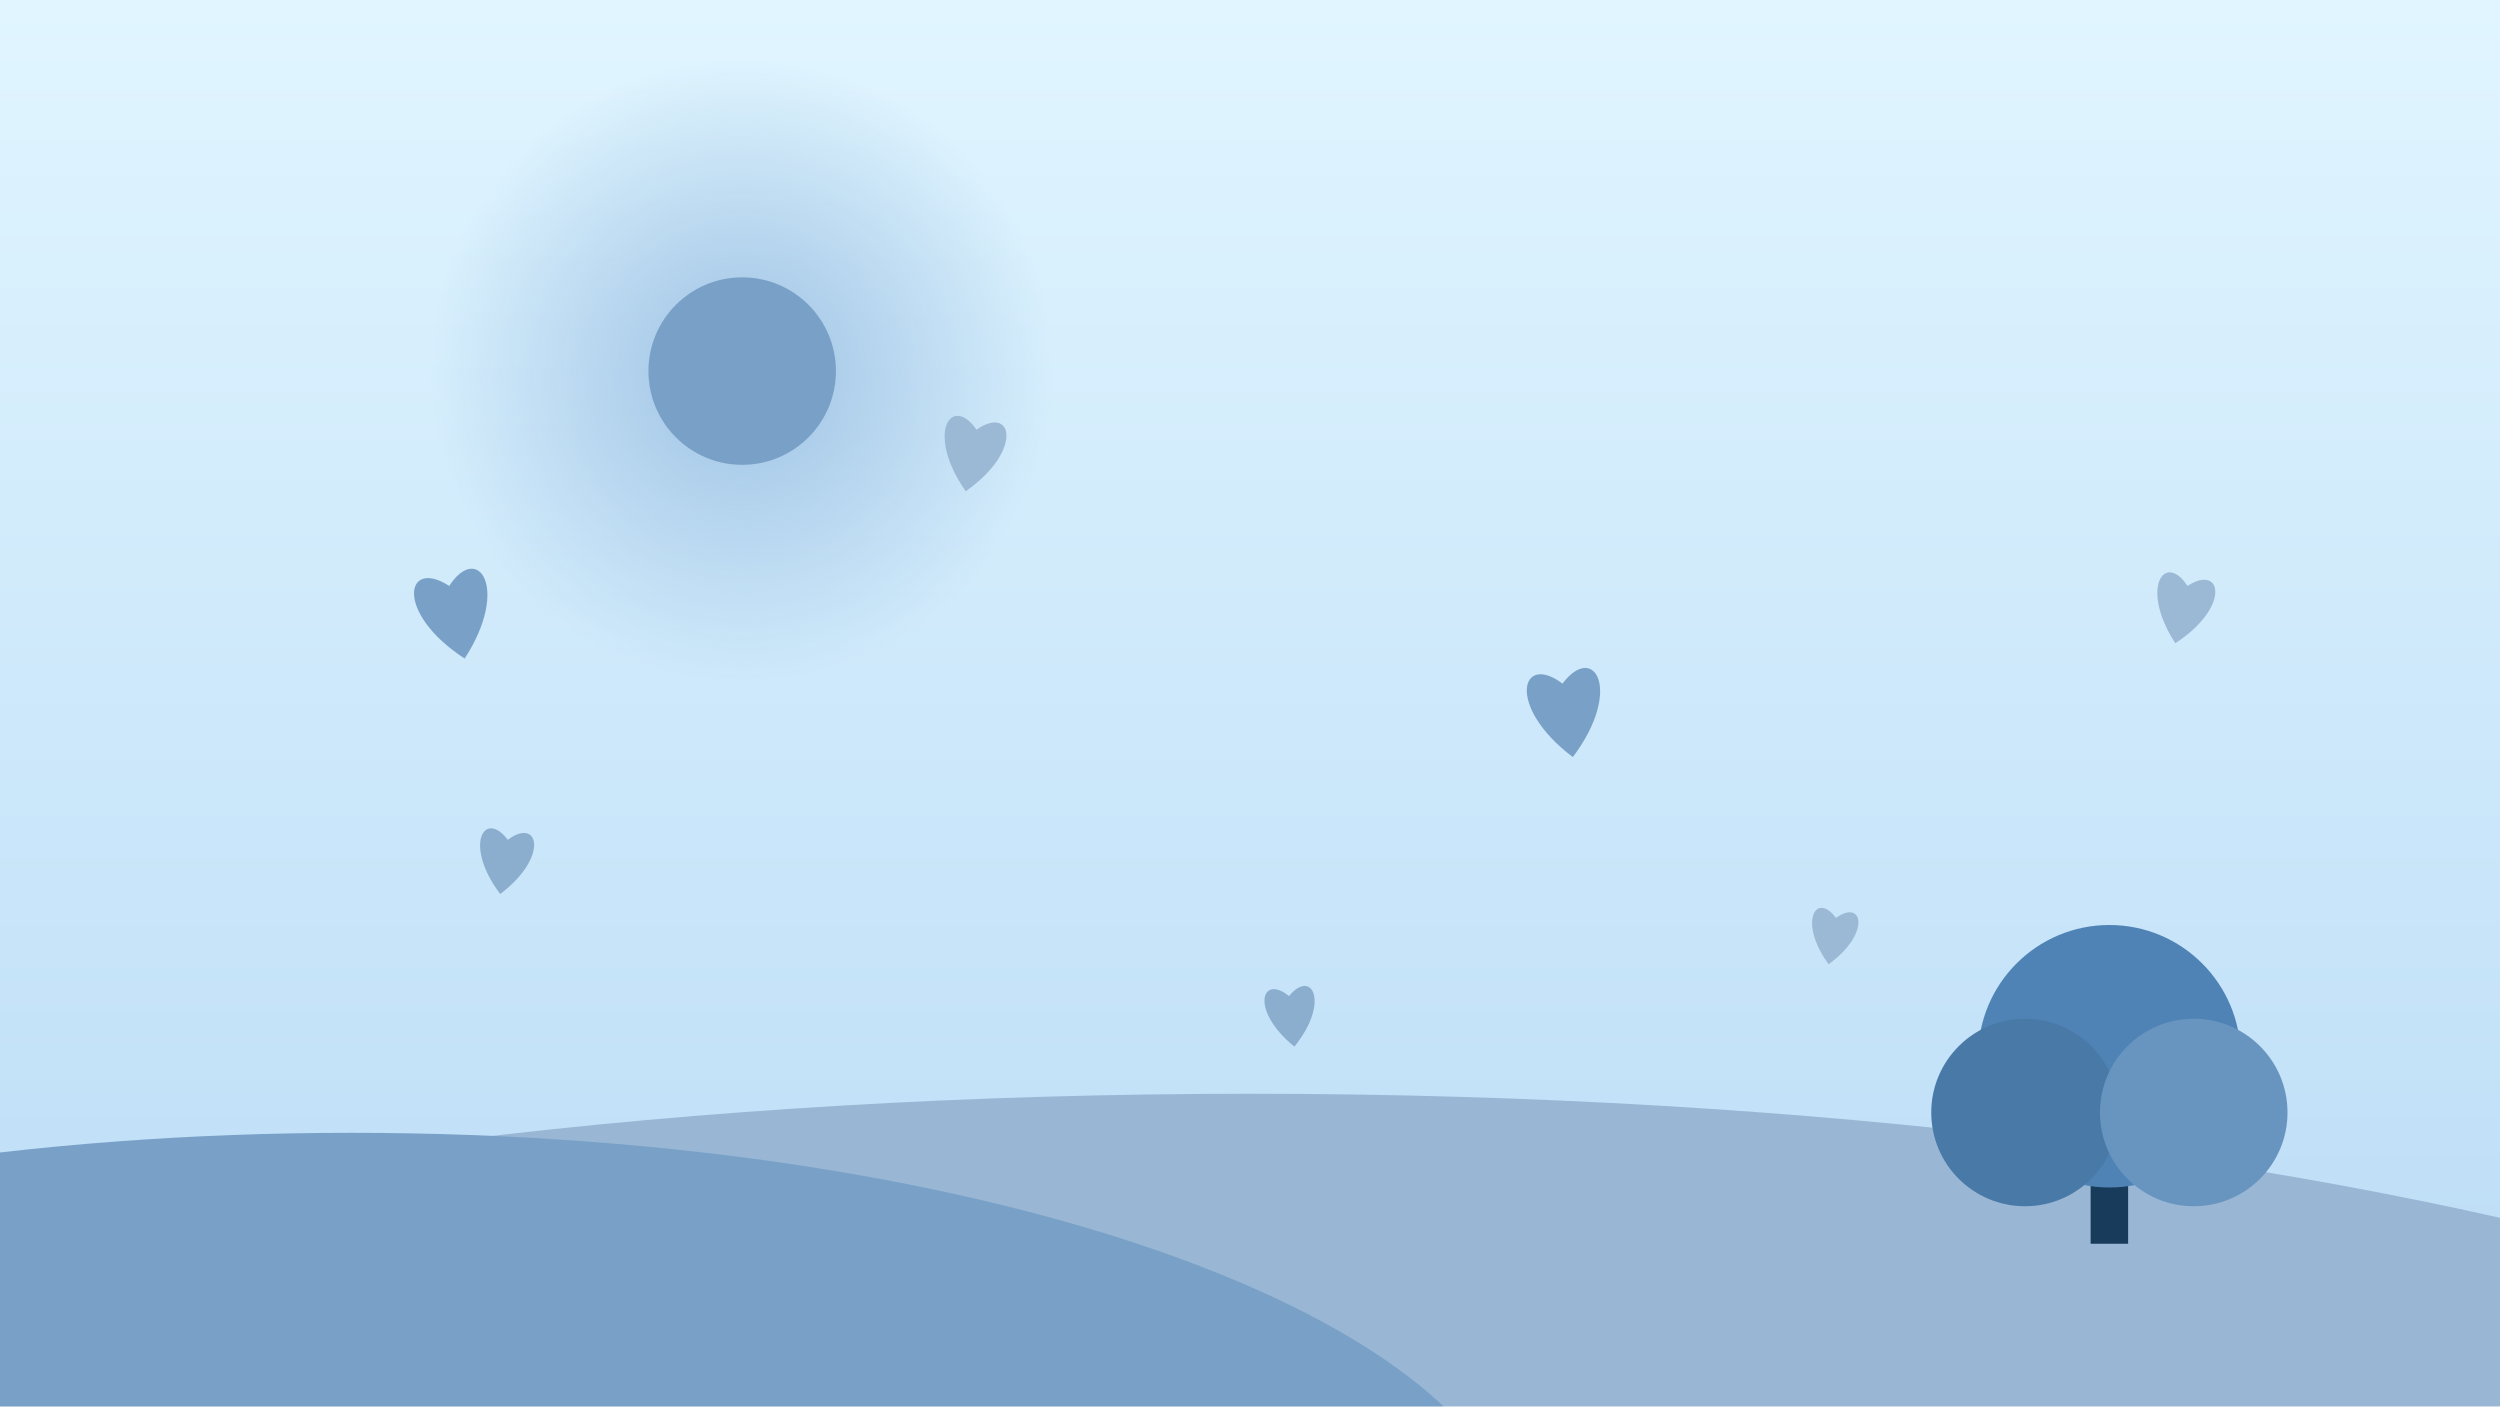
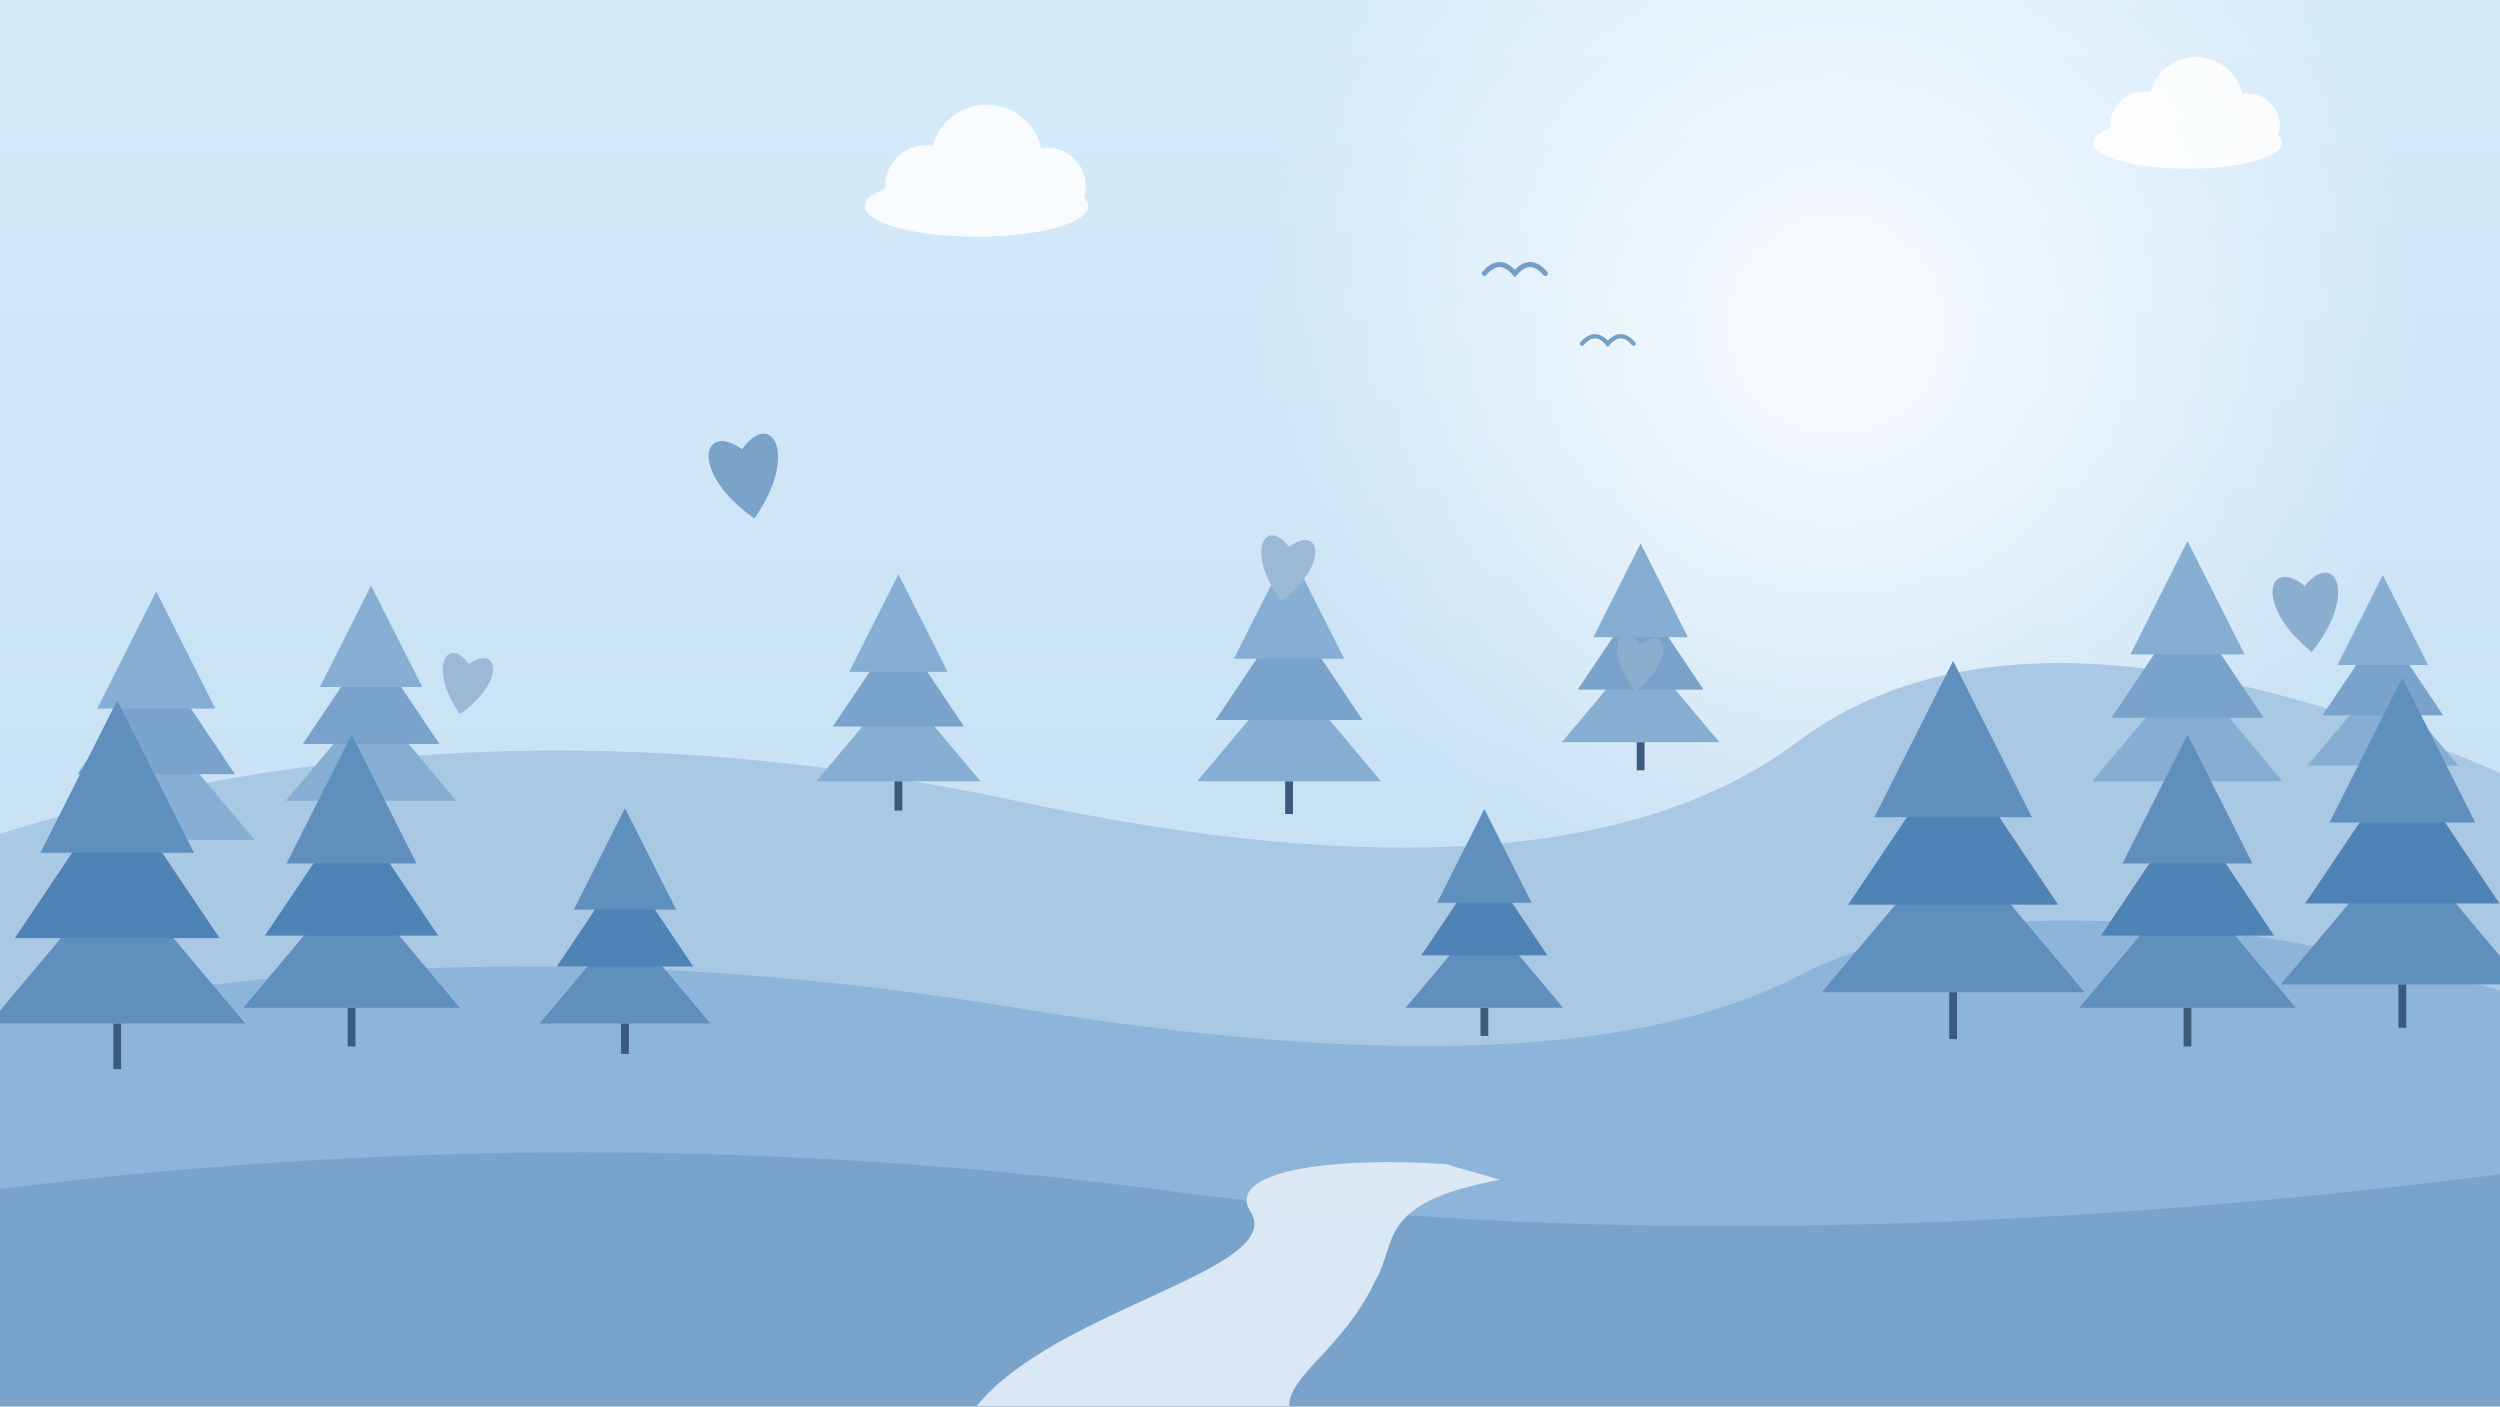
<svg xmlns="http://www.w3.org/2000/svg" viewBox="0 0 640 360" preserveAspectRatio="xMidYMax slice">
  <defs>
-     <linearGradient id="s" x1="0" y1="0" x2="0" y2="1">
-       <stop offset="0" stop-color="#e0f5ff" />
-       <stop offset="1" stop-color="#bbdcf6" />
+     <linearGradient id="k" x1="0" y1="0" x2="0" y2="1">
+       <stop offset="0" stop-color="#d8ecfa" />
+       <stop offset="1" stop-color="#bcdaf0" />
    </linearGradient>
-   </defs>
-   <rect width="640" height="360" fill="url(#s)" />
-   <defs>
-     <radialGradient id="sg">
-       <stop offset="0" stop-color="#8fb6dd" stop-opacity=".8" />
-       <stop offset="1" stop-color="#8fb6dd" stop-opacity="0" />
+     <radialGradient id="gw">
+       <stop offset="0" stop-color="#fff" stop-opacity=".9" />
+       <stop offset="1" stop-color="#fff" stop-opacity="0" />
    </radialGradient>
  </defs>
-   <circle cx="190" cy="95" r="80" fill="url(#sg)" />
-   <circle cx="190" cy="95" r="24" fill="#79a1c7" />
-   <ellipse cx="320" cy="430" rx="520" ry="150" fill="#99b7d4" />
-   <ellipse cx="90" cy="400" rx="300" ry="110" fill="#79a1c7" />
-   <rect x="535.2" y="280" width="9.6" height="38.4" fill="#183a5b" />
-   <circle cx="540" cy="270.4" r="33.6" fill="#4f83b5" />
-   <circle cx="518.4" cy="284.8" r="24.0" fill="#4979a7" />
-   <circle cx="561.6" cy="284.8" r="24.0" fill="#6895c0" />
-   <path d="M0,0 C5,-5 8.0,2.0 0,10 C-8.0,2.0 -5,-5 0,0Z" fill="#79a1c7" transform="translate(115,150) rotate(-12) scale(1.9)" />
-   <path d="M0,0 C5,-5 8.0,2.0 0,10 C-8.0,2.0 -5,-5 0,0Z" fill="#9bb8d5" transform="translate(250,110) rotate(10) scale(1.6)" />
-   <path d="M0,0 C5,-5 8.0,2.0 0,10 C-8.0,2.0 -5,-5 0,0Z" fill="#8badce" transform="translate(130,215) rotate(8) scale(1.4)" />
-   <path d="M0,0 C5,-5 8.0,2.0 0,10 C-8.0,2.0 -5,-5 0,0Z" fill="#79a1c7" transform="translate(400,175) rotate(-8) scale(1.9)" />
-   <path d="M0,0 C5,-5 8.0,2.0 0,10 C-8.0,2.0 -5,-5 0,0Z" fill="#9bb8d5" transform="translate(560,150) rotate(12) scale(1.5)" />
-   <path d="M0,0 C5,-5 8.0,2.0 0,10 C-8.0,2.0 -5,-5 0,0Z" fill="#8badce" transform="translate(330,255) rotate(-6) scale(1.3)" />
-   <path d="M0,0 C5,-5 8.0,2.0 0,10 C-8.0,2.0 -5,-5 0,0Z" fill="#9bb8d5" transform="translate(470,235) rotate(9) scale(1.2)" />
+   <rect y="-20" width="640" height="400" fill="url(#k)" />
+   <circle cx="470" cy="85" r="150" fill="url(#gw)" />
+   <circle cx="470" cy="85" r="26" fill="#f3f9ff" />
+   <path d="M-5 360 L-5 215 Q120 175 260 205 T460 190 T645 200 L645 360Z" fill="#a9c8e4" />
+   <rect x="39" y="215" width="2" height="9.0" fill="#3b5b7c" />
+   <path d="M40,185.0 L14.8,215.0 L65.2,215.0Z" fill="#86aed3" />
+   <path d="M40,168.2 L19.84,198.2 L60.16,198.2Z" fill="#7aa3cc" />
+   <path d="M40,151.4 L24.88,181.4 L55.12,181.4Z" fill="#86aed3" />
+   <rect x="94" y="205" width="2" height="7.8" fill="#3b5b7c" />
+   <path d="M95,179.0 L73.16,205.0 L116.84,205.0Z" fill="#86aed3" />
+   <path d="M95,164.44 L77.528,190.44 L112.472,190.44Z" fill="#7aa3cc" />
+   <path d="M95,149.88 L81.896,175.88 L108.104,175.88Z" fill="#86aed3" />
+   <rect x="229" y="200" width="2" height="7.5" fill="#3b5b7c" />
+   <path d="M230,175.0 L209.0,200.0 L251.0,200.0Z" fill="#86aed3" />
+   <path d="M230,161.0 L213.2,186.0 L246.8,186.0Z" fill="#7aa3cc" />
+   <path d="M230,147.0 L217.4,172.0 L242.6,172.0Z" fill="#86aed3" />
+   <rect x="329" y="200" width="2" height="8.4" fill="#3b5b7c" />
+   <path d="M330,172.0 L306.48,200.0 L353.52,200.0Z" fill="#86aed3" />
+   <path d="M330,156.32 L311.184,184.32 L348.816,184.32Z" fill="#7aa3cc" />
+   <path d="M330,140.64 L315.888,168.64 L344.112,168.64Z" fill="#86aed3" />
+   <rect x="419" y="190" width="2" height="7.2" fill="#3b5b7c" />
+   <path d="M420,166.0 L399.84,190.0 L440.16,190.0Z" fill="#86aed3" />
+   <path d="M420,152.56 L403.872,176.56 L436.128,176.56Z" fill="#7aa3cc" />
+   <path d="M420,139.12 L407.904,163.12 L432.096,163.12Z" fill="#86aed3" />
+   <rect x="559" y="200" width="2" height="8.7" fill="#3b5b7c" />
+   <path d="M560,171.0 L535.64,200.0 L584.36,200.0Z" fill="#86aed3" />
+   <path d="M560,154.76 L540.512,183.76 L579.488,183.76Z" fill="#7aa3cc" />
+   <path d="M560,138.52 L545.384,167.52 L574.616,167.52Z" fill="#86aed3" />
+   <rect x="609" y="196" width="2" height="6.9" fill="#3b5b7c" />
+   <path d="M610,173.0 L590.68,196.0 L629.32,196.0Z" fill="#86aed3" />
+   <path d="M610,160.12 L594.544,183.12 L625.456,183.12Z" fill="#7aa3cc" />
+   <path d="M610,147.24 L598.408,170.24 L621.592,170.24Z" fill="#86aed3" />
+   <path d="M-5 360 L-5 262 Q120 235 260 258 T460 250 T645 255 L645 360Z" fill="#8db4d9" />
+   <rect x="29" y="262" width="2" height="11.7" fill="#3b5b7c" />
+   <path d="M30,223.0 L-2.76,262.0 L62.76,262.0Z" fill="#5f8fbd" />
+   <path d="M30,201.16 L3.792,240.16 L56.208,240.16Z" fill="#4f83b5" />
+   <path d="M30,179.32 L10.344,218.32 L49.656,218.32Z" fill="#5f8fbd" />
+   <rect x="89" y="258" width="2" height="9.9" fill="#3b5b7c" />
+   <path d="M90,225.0 L62.28,258.0 L117.72,258.0Z" fill="#5f8fbd" />
+   <path d="M90,206.52 L67.824,239.52 L112.176,239.52Z" fill="#4f83b5" />
+   <path d="M90,188.04 L73.368,221.04 L106.632,221.04Z" fill="#5f8fbd" />
+   <rect x="159" y="262" width="2" height="7.8" fill="#3b5b7c" />
+   <path d="M160,236.0 L138.16,262.0 L181.84,262.0Z" fill="#5f8fbd" />
+   <path d="M160,221.44 L142.528,247.44 L177.472,247.44Z" fill="#4f83b5" />
+   <path d="M160,206.88 L146.896,232.88 L173.104,232.88Z" fill="#5f8fbd" />
+   <rect x="499" y="254" width="2" height="12.0" fill="#3b5b7c" />
+   <path d="M500,214.0 L466.4,254.0 L533.6,254.0Z" fill="#5f8fbd" />
+   <path d="M500,191.6 L473.12,231.6 L526.88,231.6Z" fill="#4f83b5" />
+   <path d="M500,169.2 L479.84,209.2 L520.16,209.2Z" fill="#5f8fbd" />
+   <rect x="559" y="258" width="2" height="9.9" fill="#3b5b7c" />
+   <path d="M560,225.0 L532.28,258.0 L587.72,258.0Z" fill="#5f8fbd" />
+   <path d="M560,206.52 L537.824,239.52 L582.176,239.52Z" fill="#4f83b5" />
+   <path d="M560,188.04 L543.368,221.04 L576.632,221.04Z" fill="#5f8fbd" />
+   <rect x="614" y="252" width="2" height="11.1" fill="#3b5b7c" />
+   <path d="M615,215.0 L583.92,252.0 L646.08,252.0Z" fill="#5f8fbd" />
+   <path d="M615,194.28 L590.136,231.28 L639.864,231.28Z" fill="#4f83b5" />
+   <path d="M615,173.56 L596.352,210.56 L633.648,210.56Z" fill="#5f8fbd" />
+   <rect x="379" y="258" width="2" height="7.2" fill="#3b5b7c" />
+   <path d="M380,234.0 L359.84,258.0 L400.16,258.0Z" fill="#5f8fbd" />
+   <path d="M380,220.56 L363.872,244.56 L396.128,244.56Z" fill="#4f83b5" />
+   <path d="M380,207.12 L367.904,231.12 L392.096,231.12Z" fill="#5f8fbd" />
+   <path d="M-5 360 L-5 305 Q150 285 300 305 T645 300 L645 360Z" fill="#7aa3cc" />
+   <path d="M250 360 C270 335 330 325 320 310 C314 300 340 296 370 298 L384 302 C352 308 358 318 352 328 C344 345 330 352 330 360Z" fill="#e4eef8" opacity=".9" />
+   <path d="M0,0 C5,-5 8,2 0,10 C-8,2 -5,-5 0,0Z" fill="#7ba2c8" transform="translate(190,115) rotate(-10) scale(1.8)" />
+   <path d="M0,0 C5,-5 8,2 0,10 C-8,2 -5,-5 0,0Z" fill="#9bb8d5" transform="translate(330,140) rotate(8) scale(1.4)" />
+   <path d="M0,0 C5,-5 8,2 0,10 C-8,2 -5,-5 0,0Z" fill="#8badce" transform="translate(590,150) rotate(-6) scale(1.7)" />
+   <path d="M0,0 C5,-5 8,2 0,10 C-8,2 -5,-5 0,0Z" fill="#9bb8d5" transform="translate(120,170) rotate(10) scale(1.3)" />
+   <path d="M0,0 C5,-5 8,2 0,10 C-8,2 -5,-5 0,0Z" fill="#8badce" transform="translate(420,165) rotate(6) scale(1.2)" />
+   <g fill="#fff" opacity="0.85" transform="translate(250,45) scale(1.3)">
+     <ellipse cx="0" cy="6" rx="22" ry="6" />
+     <circle cx="-10" cy="2" r="8" />
+     <circle cx="2" cy="-3" r="11" />
+     <circle cx="14" cy="2" r="7.5" />
+   </g>
+   <g fill="#fff" opacity="0.85" transform="translate(560,30) scale(1.1)">
+     <ellipse cx="0" cy="6" rx="22" ry="6" />
+     <circle cx="-10" cy="2" r="8" />
+     <circle cx="2" cy="-3" r="11" />
+     <circle cx="14" cy="2" r="7.5" />
+   </g>
+   <path d="M0,0 q3,-3.5 6,0 q3,-3.5 6,0" fill="none" stroke="#4f83b5" stroke-width="1" stroke-linecap="round" opacity=".75" transform="translate(380,70) scale(1.3)" />
+   <path d="M0,0 q3,-3.5 6,0 q3,-3.5 6,0" fill="none" stroke="#4f83b5" stroke-width="1" stroke-linecap="round" opacity=".75" transform="translate(405,88) scale(1.1)" />
</svg>
